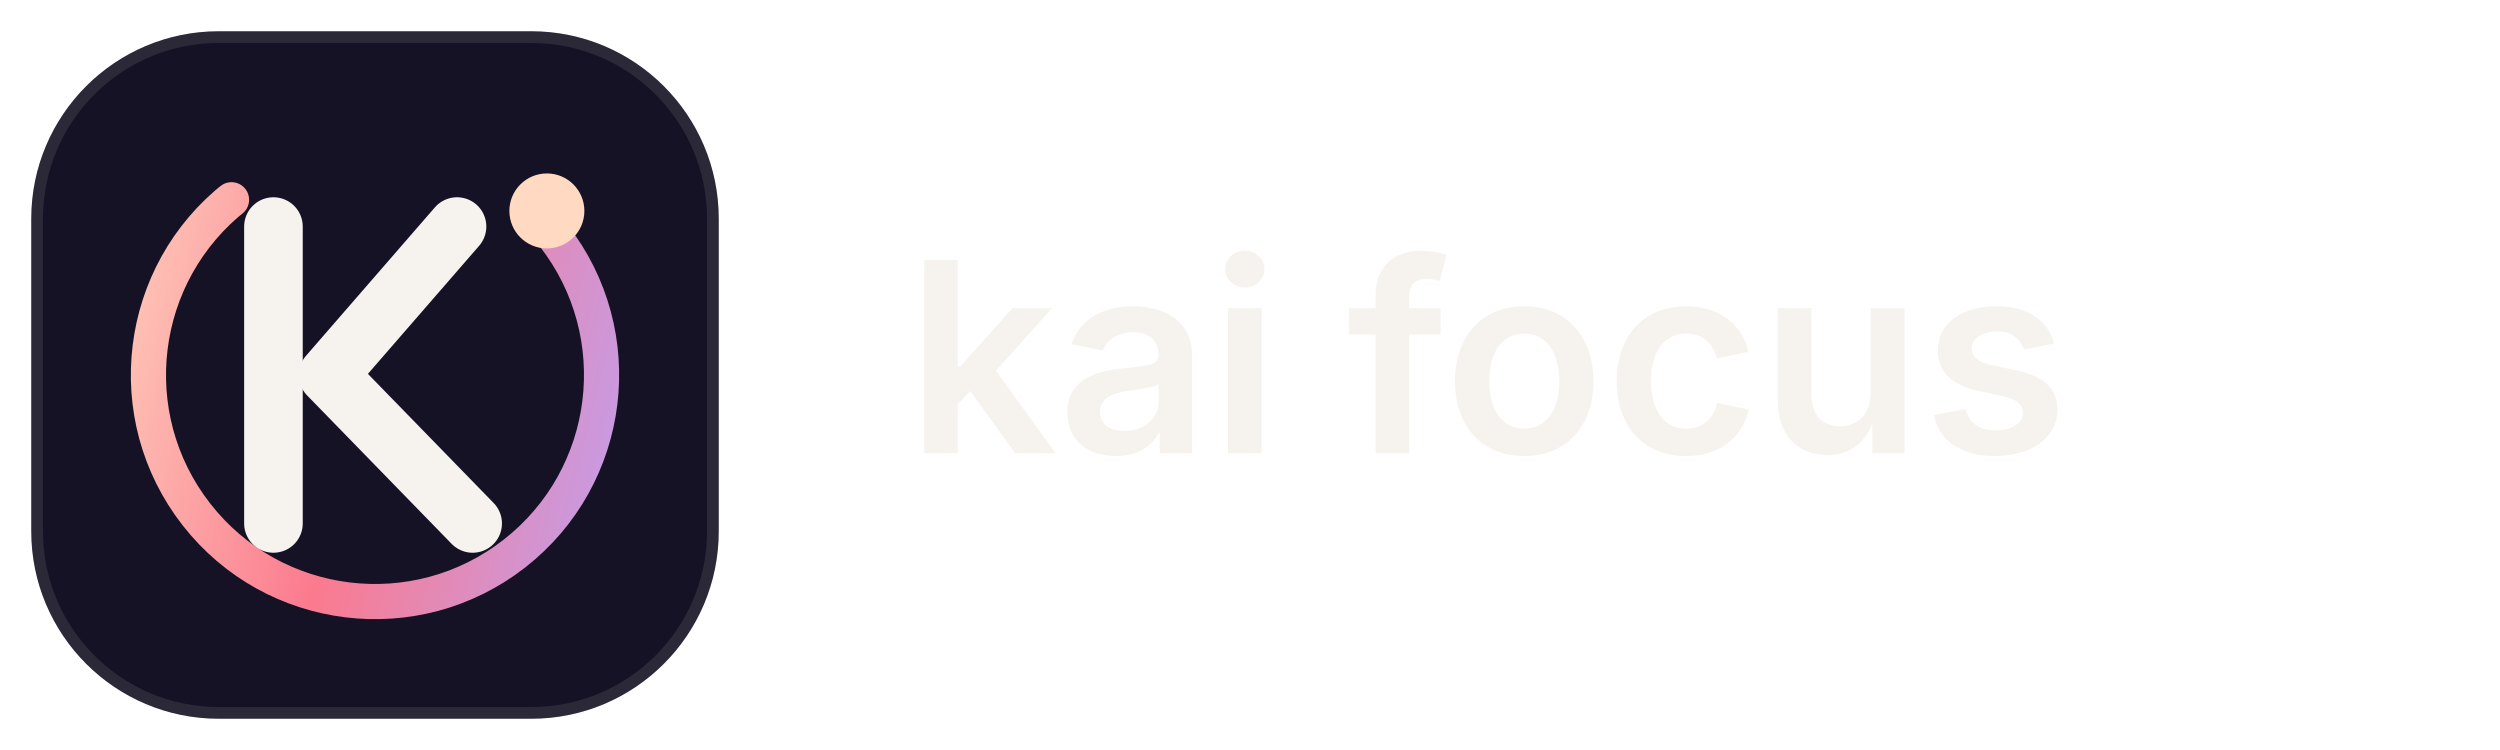
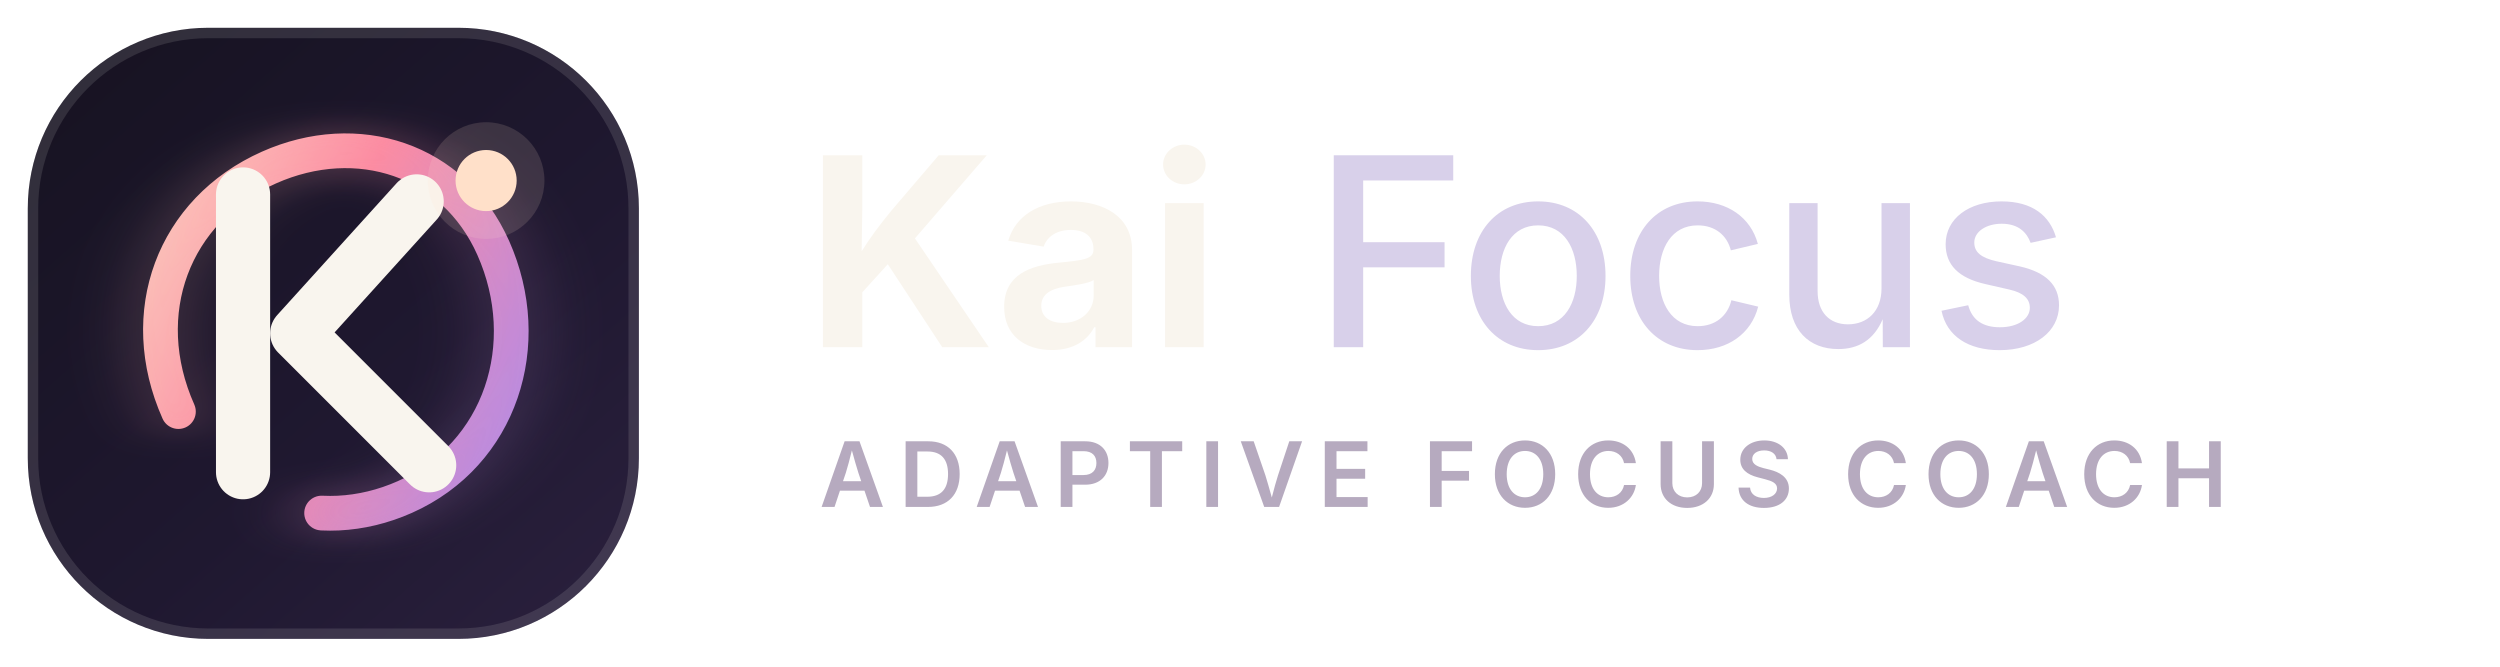
- <svg xmlns="http://www.w3.org/2000/svg" width="320" height="96" viewBox="0 0 320 96" fill="none" role="img" aria-labelledby="title">
+ <svg xmlns="http://www.w3.org/2000/svg" width="360" height="96" viewBox="0 0 360 96" fill="none" role="img" aria-labelledby="title desc">
  <defs>
-     <linearGradient id="kai-wordmark" x1="22" y1="14" x2="76" y2="82" gradientUnits="userSpaceOnUse">
-       <stop stop-color="#FFD9C2" />
-       <stop offset="0.48" stop-color="#FB7A8E" />
-       <stop offset="1" stop-color="#B6A6FF" />
+     <linearGradient id="kai-wordmark-bg" x1="12" y1="8" x2="86" y2="92" gradientUnits="userSpaceOnUse">
+       <stop stop-color="#171322" />
+       <stop offset="0.58" stop-color="#1F1830" />
+       <stop offset="1" stop-color="#2A203D" />
    </linearGradient>
+     <linearGradient id="kai-wordmark-ring" x1="21" y1="16" x2="77" y2="82" gradientUnits="userSpaceOnUse">
+       <stop stop-color="#FFE0C8" />
+       <stop offset="0.42" stop-color="#FF8EA3" />
+       <stop offset="1" stop-color="#9F8CFF" />
+     </linearGradient>
+     <filter id="kai-wordmark-glow" x="9" y="8" width="78" height="80" color-interpolation-filters="sRGB" filterUnits="userSpaceOnUse">
+       <feGaussianBlur stdDeviation="3.4" />
+     </filter>
  </defs>
-   <rect x="4" y="4" width="88" height="88" rx="24" fill="#151225" />
-   <rect x="4.75" y="4.75" width="86.5" height="86.5" rx="23.25" stroke="#F6F3EF" stroke-opacity="0.1" stroke-width="1.5" />
-   <circle cx="48" cy="48" r="29" stroke="url(#kai-wordmark)" stroke-width="4.5" stroke-linecap="round" stroke-dasharray="136 46" transform="rotate(-38 48 48)" />
-   <path d="M35 29V67" stroke="#F6F3EF" stroke-width="7.5" stroke-linecap="round" />
-   <path d="M58.5 29L42 48L60.5 67" stroke="#F6F3EF" stroke-width="7.5" stroke-linecap="round" stroke-linejoin="round" />
-   <circle cx="70" cy="27" r="4.8" fill="#FFD9C2" />
-   <text x="116" y="58" fill="#F6F3EF" font-family="Poppins, Inter, Arial, sans-serif" font-size="34" font-weight="600" letter-spacing="0">kai focus</text>
+   <rect x="4" y="4" width="88" height="88" rx="26" fill="url(#kai-wordmark-bg)" />
+   <rect x="4.75" y="4.75" width="86.5" height="86.5" rx="25.25" stroke="#F7F2EB" stroke-opacity="0.12" stroke-width="1.5" />
+   <path d="M23 49C23 33.5 34.1 22.2 49.2 22.2C63.1 22.2 74 31.9 74 45.9C74 61.1 62.9 73.5 47.8 73.5C34 73.5 23 63.6 23 49Z" stroke="url(#kai-wordmark-ring)" stroke-width="5" stroke-linecap="round" stroke-dasharray="135 58" transform="rotate(-24 48.5 47.8)" opacity="0.98" />
+   <path d="M23 49C23 33.5 34.1 22.2 49.2 22.2C63.1 22.2 74 31.9 74 45.9C74 61.1 62.9 73.5 47.8 73.5C34 73.5 23 63.6 23 49Z" stroke="url(#kai-wordmark-ring)" stroke-width="8" stroke-linecap="round" stroke-dasharray="135 58" transform="rotate(-24 48.5 47.8)" opacity="0.18" filter="url(#kai-wordmark-glow)" />
+   <path d="M35 28V68" stroke="#F9F5EE" stroke-width="7.8" stroke-linecap="round" />
+   <path d="M60 29L42.8 48L61.8 67" stroke="#F9F5EE" stroke-width="7.8" stroke-linecap="round" stroke-linejoin="round" />
+   <circle cx="70" cy="26" r="4.4" fill="#FFE0C8" />
+   <circle cx="70" cy="26" r="8.4" fill="#FFE0C8" fill-opacity="0.14" />
+   <text x="116" y="50" fill="#F9F5EE" font-family="Inter, Avenir Next, Helvetica Neue, Arial, sans-serif" font-size="38" font-weight="700" letter-spacing="0">Kai</text>
+   <text x="189" y="50" fill="#D8D0EA" font-family="Inter, Avenir Next, Helvetica Neue, Arial, sans-serif" font-size="38" font-weight="520" letter-spacing="0">Focus</text>
+   <text x="118" y="73" fill="#B6AABF" font-family="Inter, Avenir Next, Helvetica Neue, Arial, sans-serif" font-size="13" font-weight="600" letter-spacing="2">ADAPTIVE FOCUS COACH</text>
</svg>
